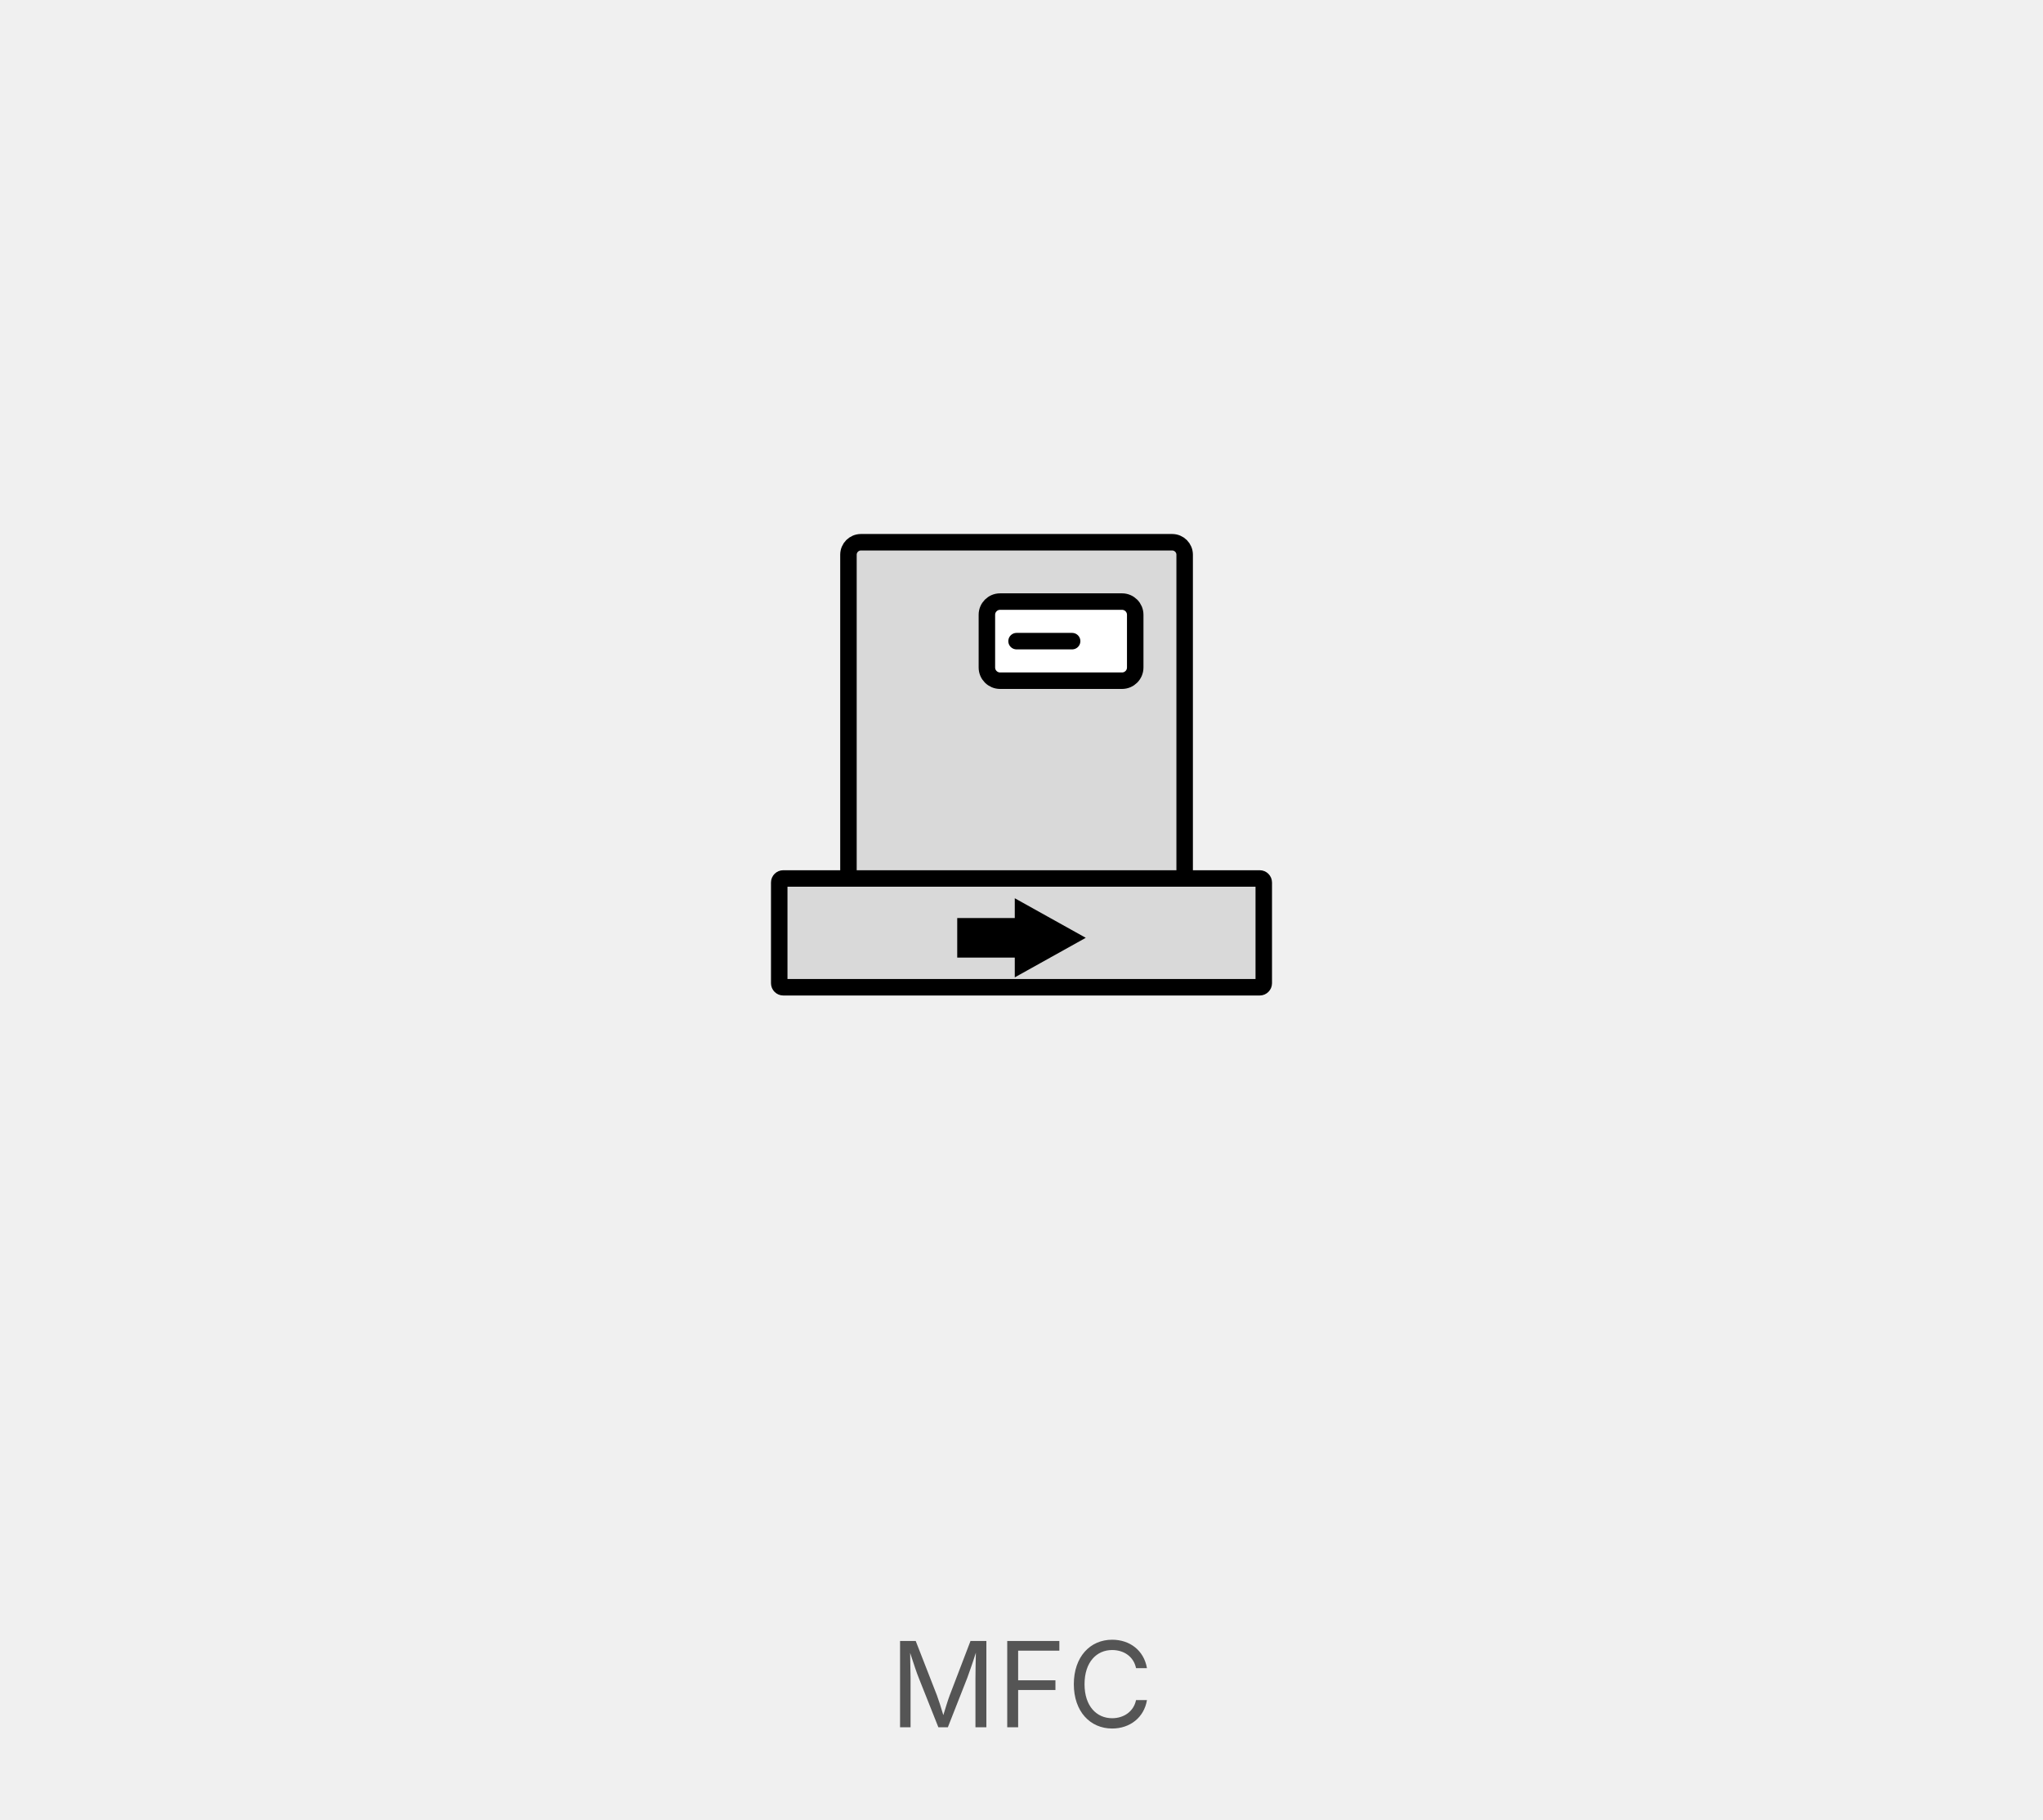
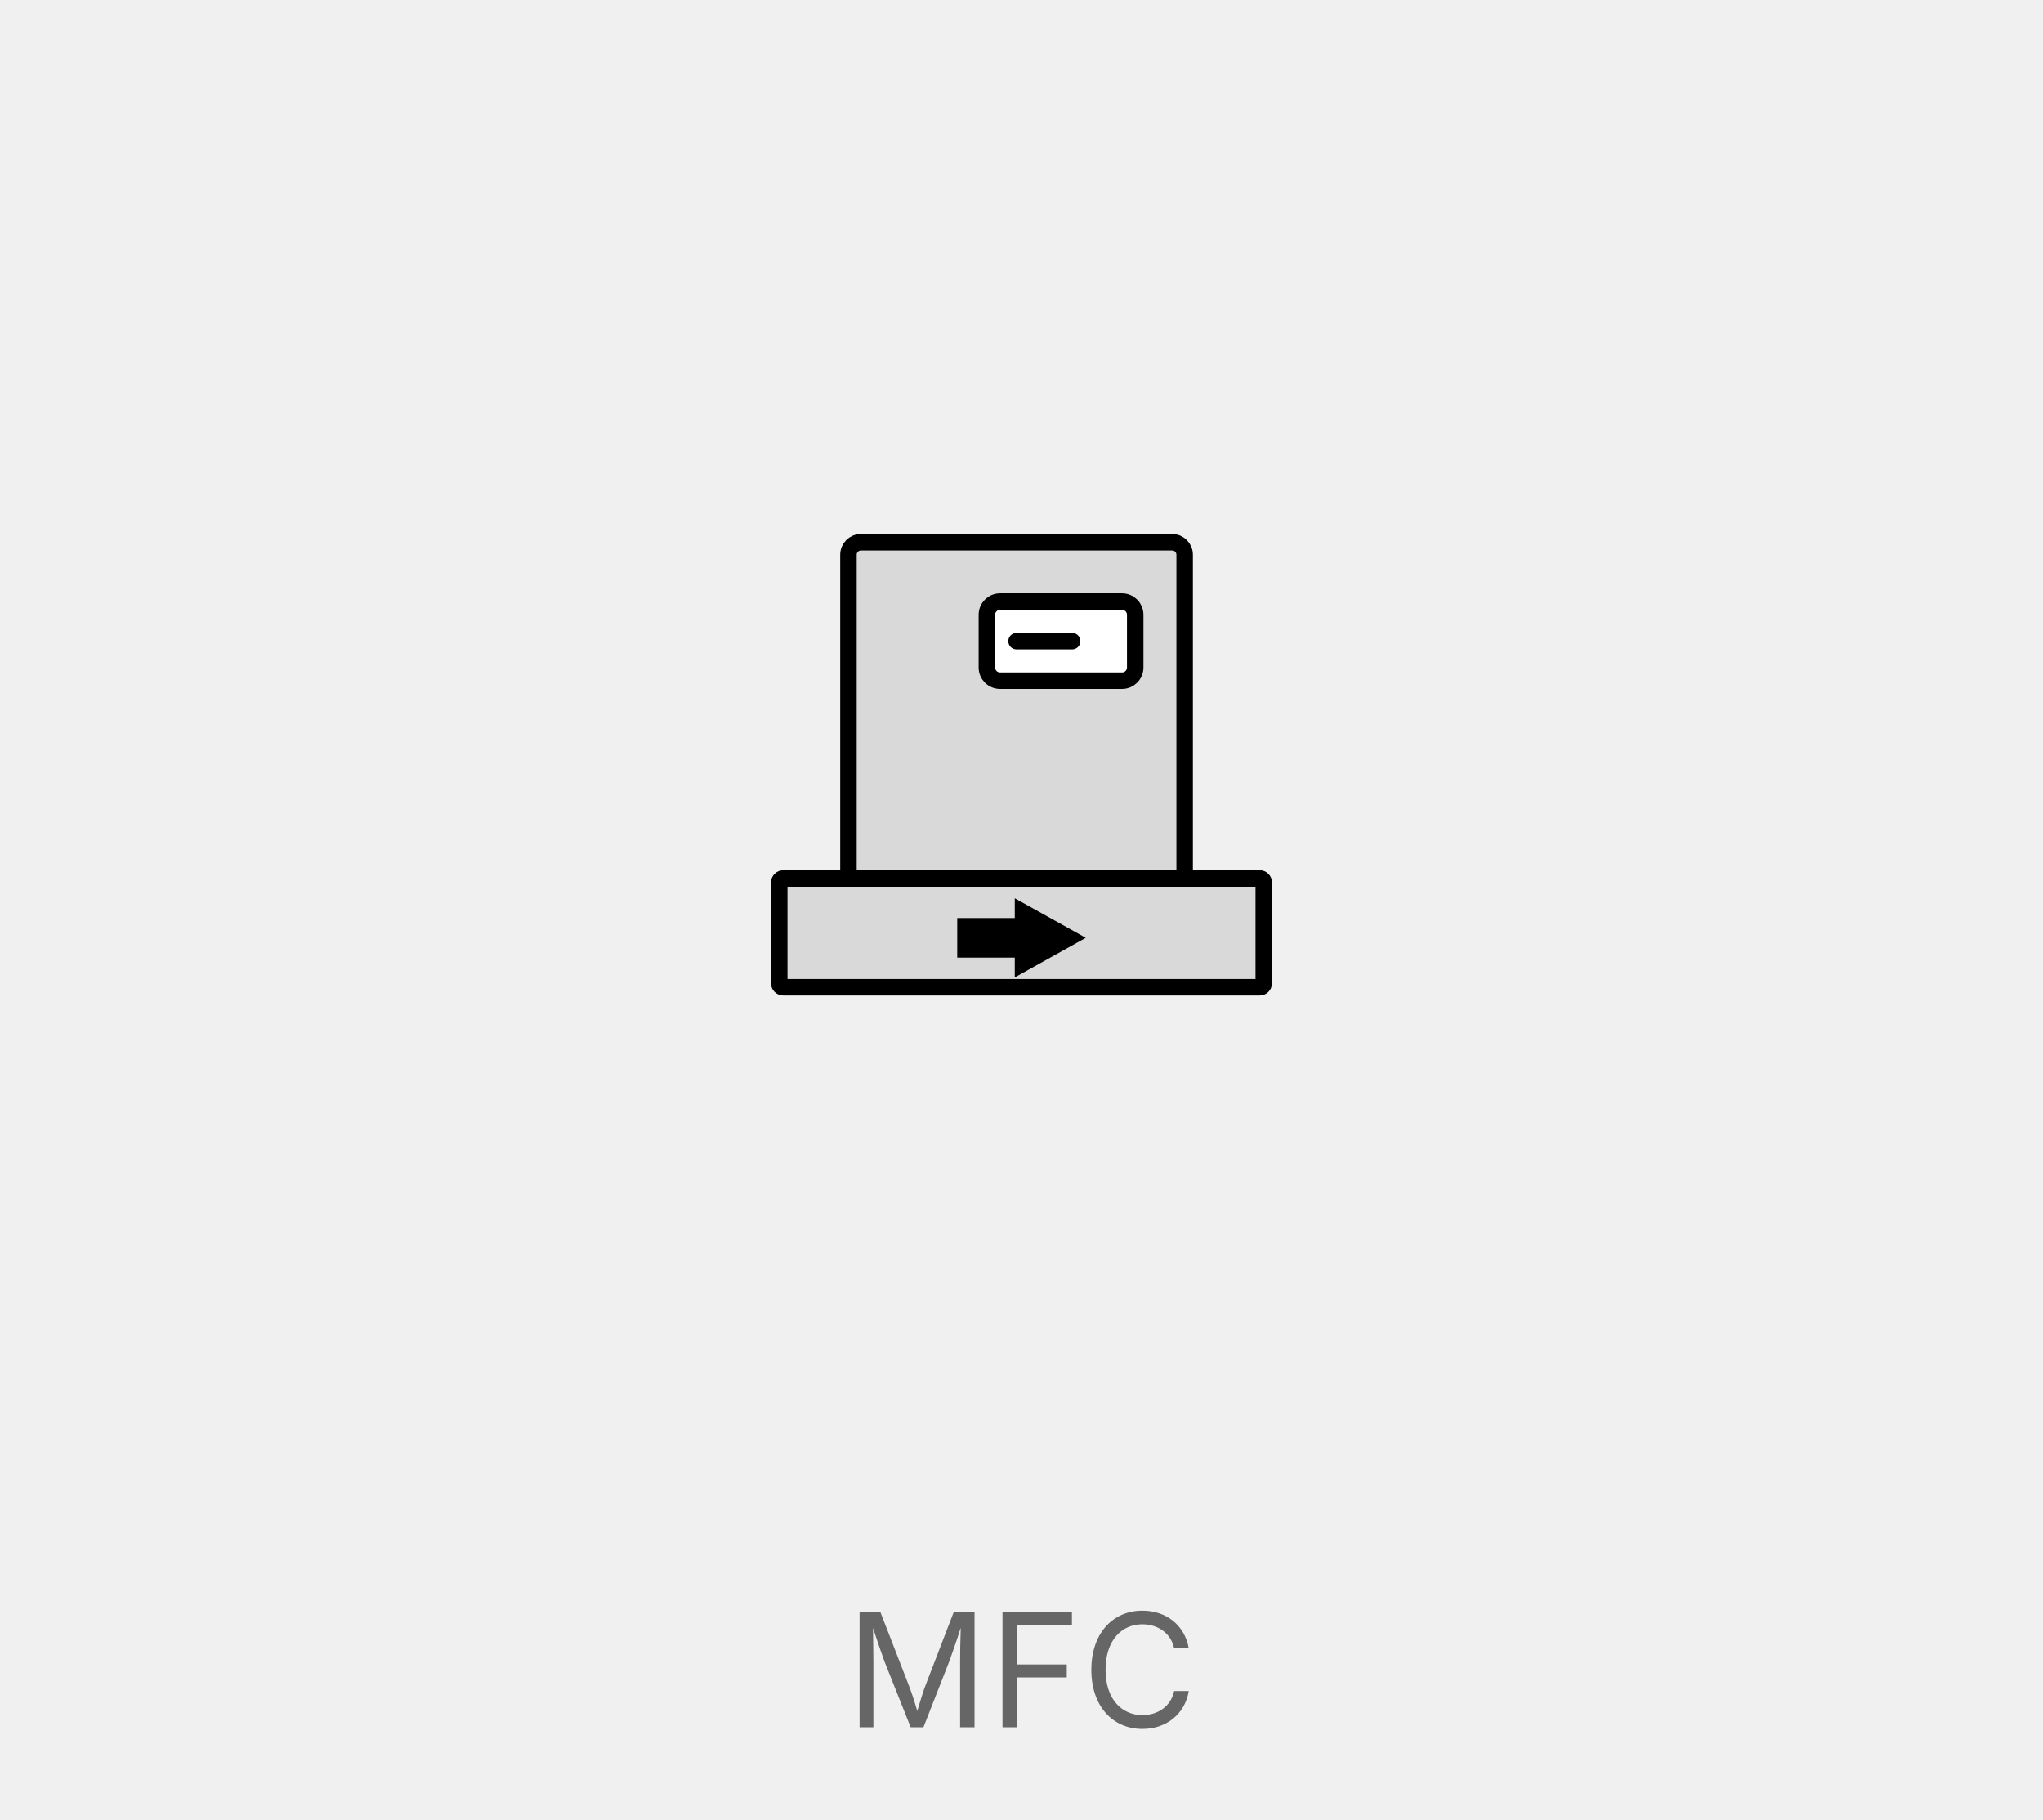
<svg xmlns="http://www.w3.org/2000/svg" width="130.25px" height="116px" overflow="hidden" viewBox="-46 -39.625 130.25 138">
  <rect id="bounding-box" x="-46" y="-39.625" width="130.25" height="116" fill="none" pointer-events="all" />
  <g id="svg_scaling_group" transform="scale(0.7499985)">
    <g transform="translate(-297 -311)">
      <path d="M305 314.261C305 313.564 305.564 313 306.261 313L337.739 313C338.436 313 339 313.564 339 314.261L339 348.739C339 349.436 338.436 350 337.739 350L306.261 350C305.564 350 305 349.436 305 348.739Z" stroke="#000000" stroke-width="1.667" stroke-linecap="round" stroke-linejoin="round" stroke-miterlimit="10" fill="#D9D9D9" fill-rule="evenodd" />
      <path d="M298 347.408C298 347.183 298.183 347 298.408 347L346.592 347C346.817 347 347 347.183 347 347.408L347 357.592C347 357.817 346.817 358 346.592 358L298.408 358C298.183 358 298 357.817 298 357.592Z" stroke="#000000" stroke-width="1.667" stroke-linecap="round" stroke-linejoin="round" stroke-miterlimit="10" fill="#D9D9D9" fill-rule="evenodd" />
      <path d="M319 320.333C319 319.597 319.597 319 320.333 319L332.667 319C333.403 319 334 319.597 334 320.333L334 325.667C334 326.403 333.403 327 332.667 327L320.333 327C319.597 327 319 326.403 319 325.667Z" stroke="#000000" stroke-width="1.667" stroke-miterlimit="8" fill="#FFFFFF" fill-rule="evenodd" />
      <path d="M322 323 327.62 323" stroke="#000000" stroke-width="1.667" stroke-linecap="round" stroke-miterlimit="8" fill="none" fill-rule="evenodd" />
      <path d="M316 351 321.82 351 321.82 349 329 353 321.82 357 321.82 355 316 355Z" fill-rule="evenodd" />
    </g>
  </g>
-   <text x="19.125" y="91.375" text-anchor="middle" font-family="-apple-system, BlinkMacSystemFont, sans-serif" font-size="9" fill="#555555" data-labeled="true">MFC</text>
+   <text x="19.125" y="91.375" text-anchor="middle" font-family="-apple-system, BlinkMacSystemFont, sans-serif" font-size="12" fill="#666666" data-labeled="true">MFC</text>
</svg>
